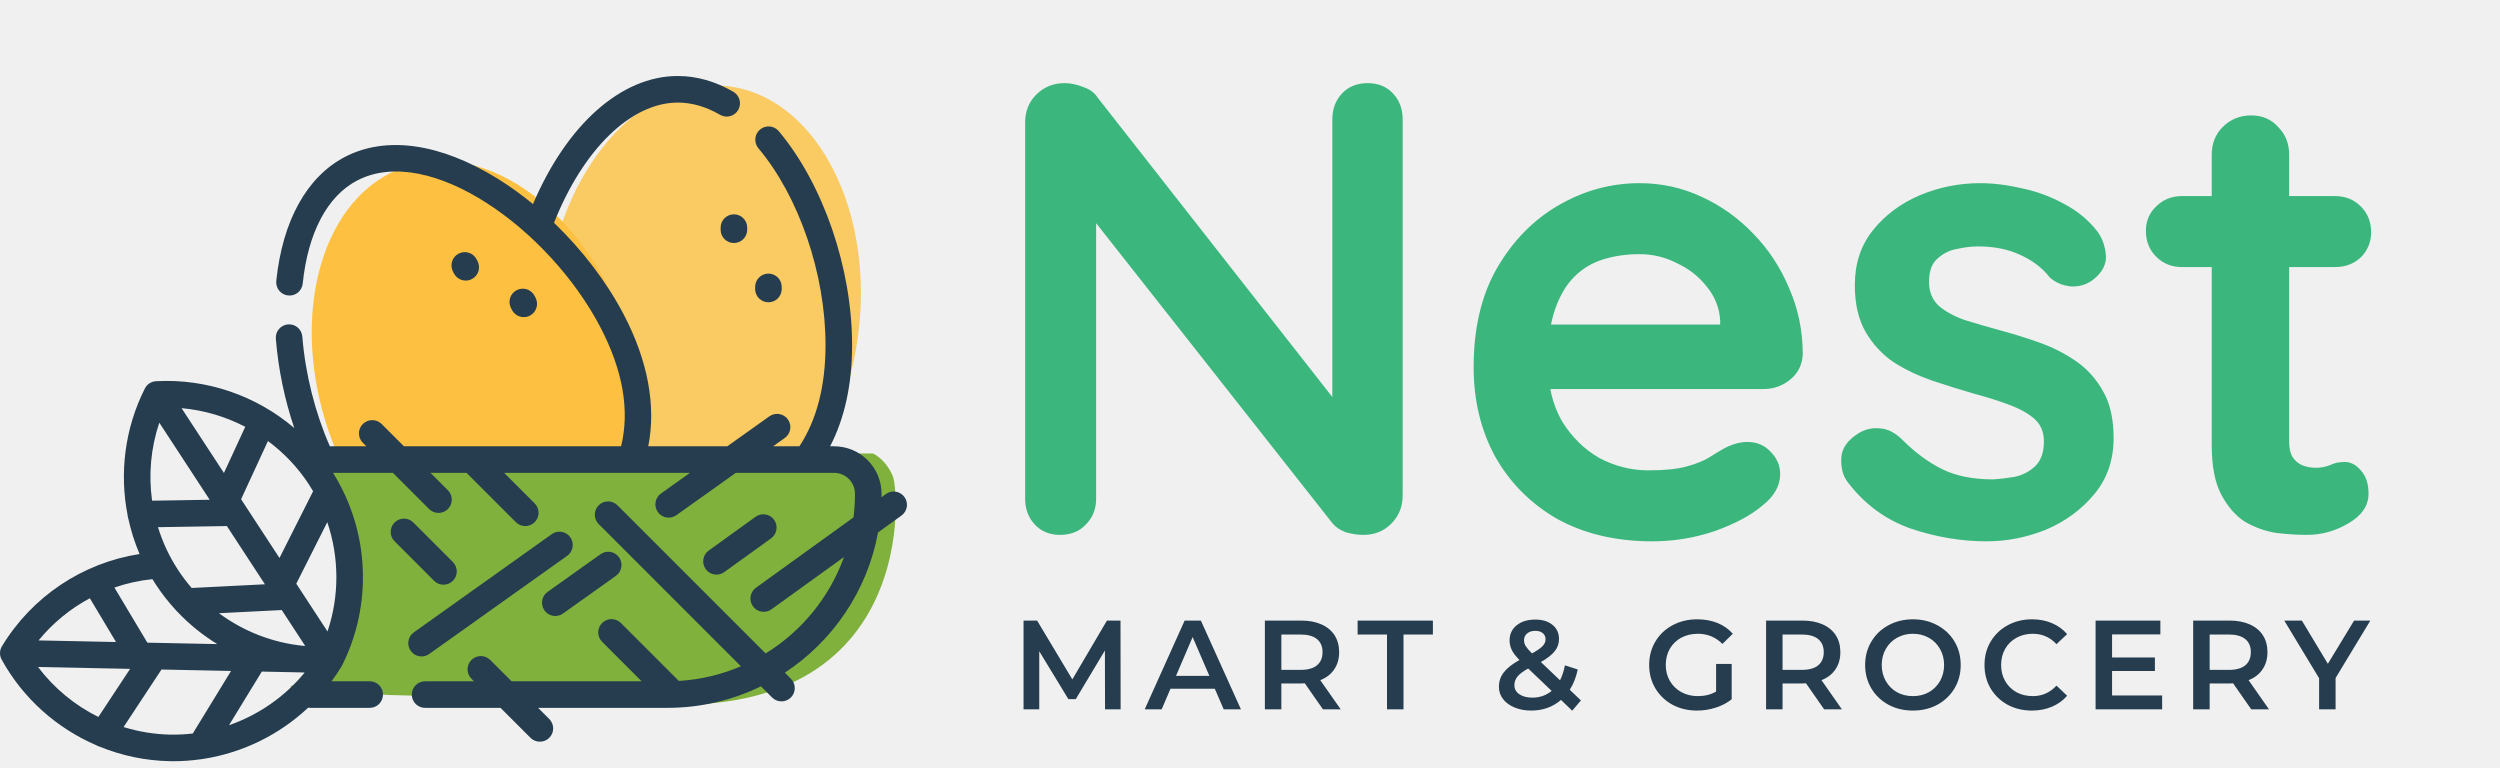
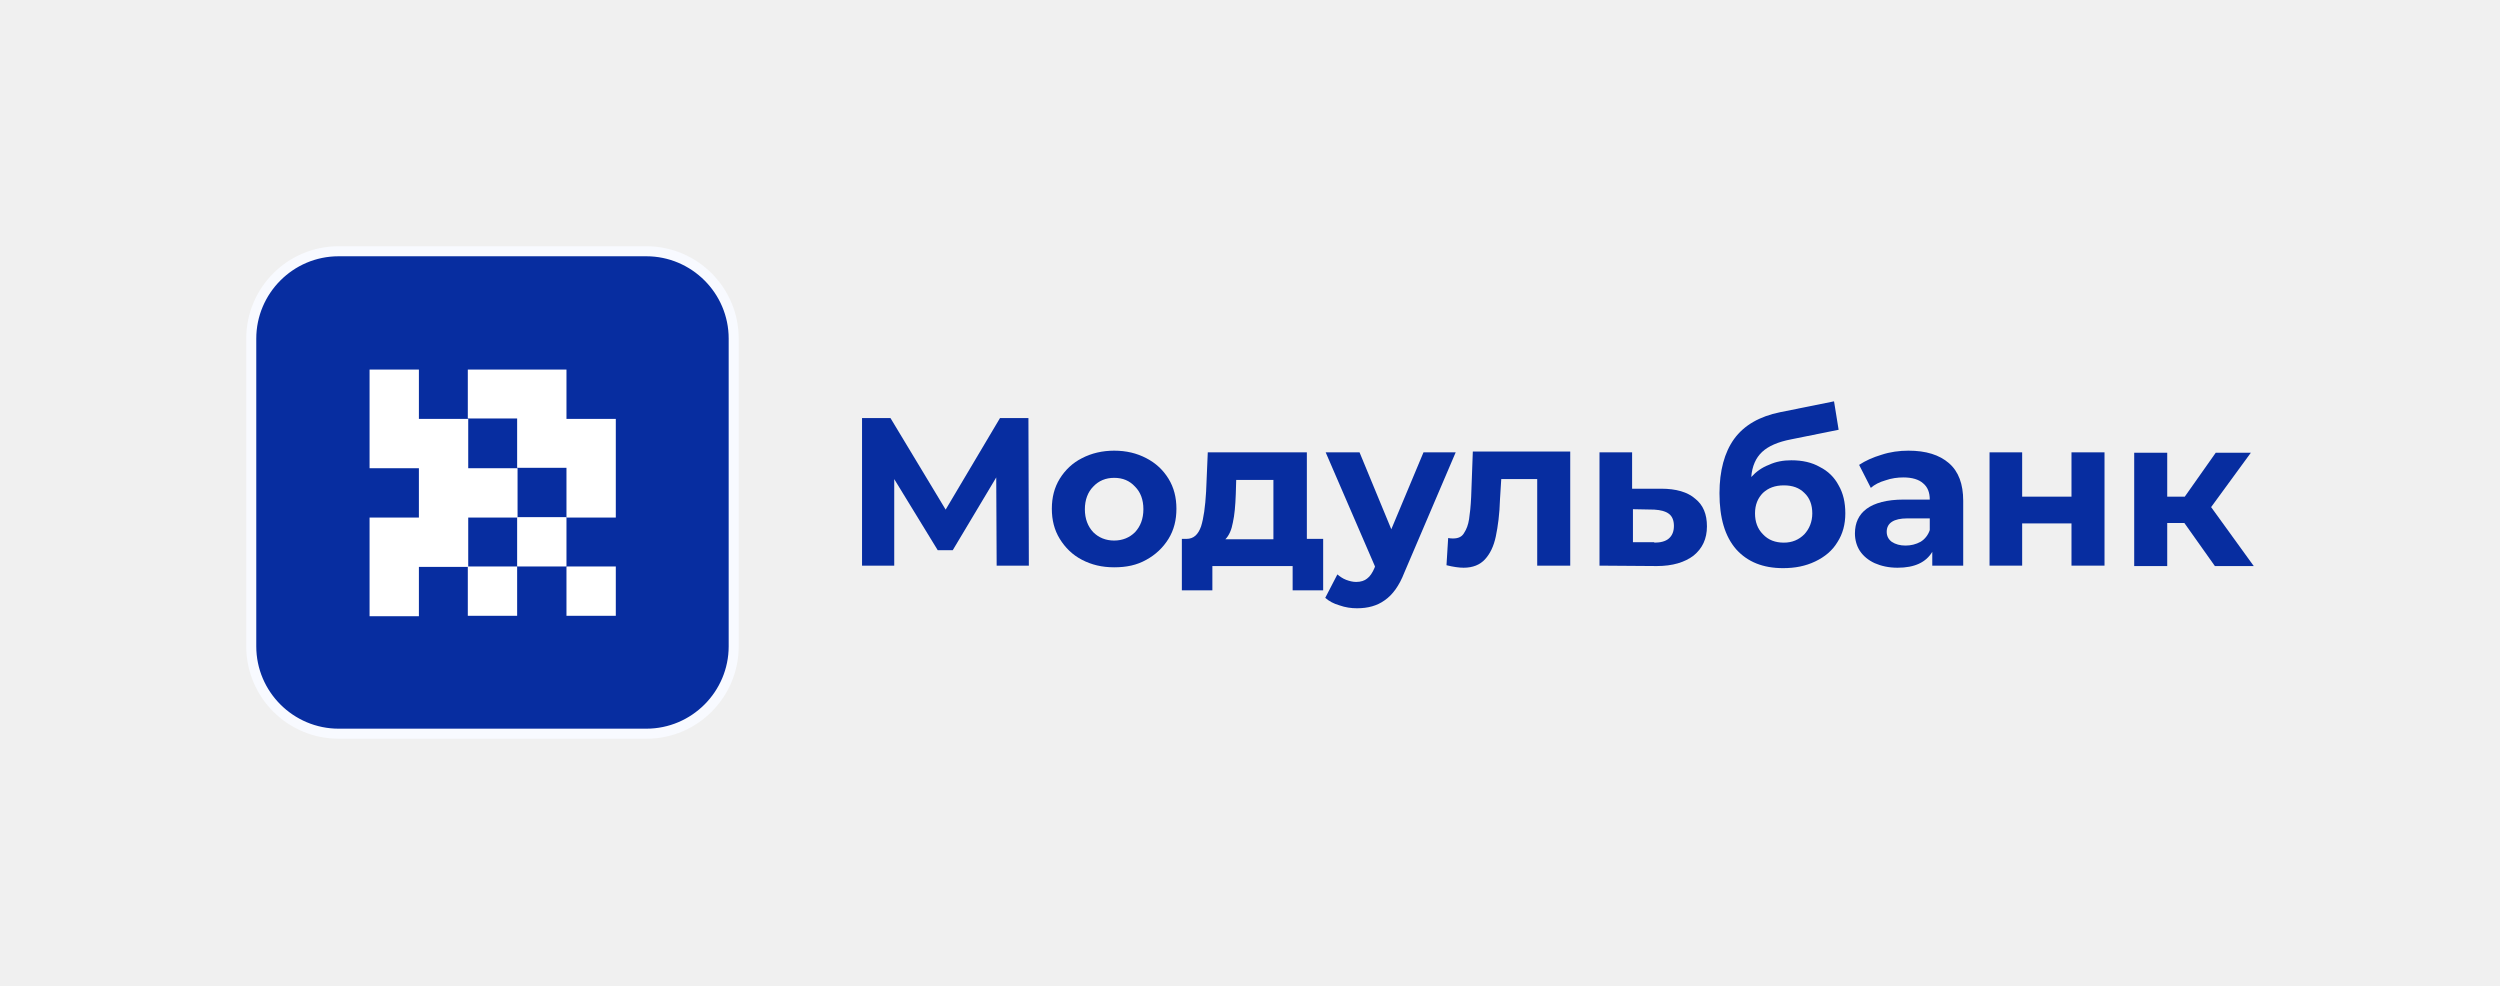
- <svg xmlns="http://www.w3.org/2000/svg" width="215" height="66" viewBox="0 0 215 66" fill="none">
-   <g clip-path="url(#clip0)">
-     <ellipse opacity="0.8" cx="60.443" cy="26.667" rx="13.519" ry="19.377" transform="rotate(5.91321 60.4431 26.6666)" fill="#FDC040" />
-     <ellipse cx="41.055" cy="32.706" rx="13.519" ry="19.377" transform="rotate(-18.8509 41.0546 32.7057)" fill="#FDC040" />
-     <path d="M27 39H75.071C75.455 39.167 76.337 39.8 76.797 41C77.373 42.5 79 64.5 51.5 60C29.862 60 24.813 59.333 25.005 59C29 58 29.5 54 30 51C30.5 48 27 39 27 39Z" fill="#81B13D" />
-     <path d="M63.117 18.432C62.486 18.432 61.974 18.944 61.974 19.575V19.757C61.974 20.389 62.486 20.9 63.117 20.9C63.748 20.9 64.26 20.389 64.26 19.757V19.575C64.26 18.944 63.748 18.432 63.117 18.432Z" fill="#253D4E" />
-     <path d="M66.085 23.53C65.454 23.53 64.942 24.041 64.942 24.672V24.855C64.942 25.486 65.454 25.997 66.085 25.997C66.716 25.997 67.227 25.486 67.227 24.855V24.672C67.227 24.041 66.716 23.53 66.085 23.53Z" fill="#253D4E" />
-     <path d="M41.067 22.457L40.982 22.295C40.69 21.735 40 21.518 39.441 21.811C38.881 22.103 38.665 22.793 38.957 23.352L39.041 23.514C39.245 23.905 39.643 24.128 40.055 24.128C40.233 24.128 40.414 24.087 40.583 23.998C41.142 23.706 41.359 23.016 41.067 22.457Z" fill="#253D4E" />
-     <path d="M46.057 25.602L45.972 25.44C45.68 24.88 44.99 24.663 44.431 24.956C43.871 25.248 43.655 25.938 43.947 26.497L44.031 26.659C44.235 27.05 44.633 27.273 45.045 27.273C45.223 27.273 45.404 27.232 45.573 27.143C46.132 26.851 46.349 26.161 46.057 25.602Z" fill="#253D4E" />
-     <path d="M38.947 48.334L35.549 44.935C35.103 44.489 34.379 44.489 33.933 44.935C33.487 45.381 33.487 46.105 33.933 46.551L37.331 49.95C37.555 50.173 37.847 50.284 38.139 50.284C38.432 50.284 38.724 50.173 38.947 49.95C39.394 49.503 39.394 48.78 38.947 48.334Z" fill="#253D4E" />
-     <path d="M49.045 46.205C48.68 45.691 47.966 45.57 47.452 45.936L35.591 54.381C35.077 54.746 34.957 55.46 35.323 55.974C35.546 56.287 35.898 56.454 36.255 56.454C36.484 56.454 36.715 56.385 36.916 56.242L48.777 47.798C49.291 47.432 49.411 46.719 49.045 46.205Z" fill="#253D4E" />
-     <path d="M53.239 47.928C52.873 47.414 52.16 47.294 51.645 47.66L47.092 50.901C46.578 51.267 46.458 51.981 46.824 52.495C47.047 52.808 47.399 52.975 47.756 52.975C47.985 52.975 48.217 52.906 48.418 52.763L52.97 49.521C53.484 49.156 53.604 48.442 53.239 47.928Z" fill="#253D4E" />
-     <path d="M77.784 42.744C77.415 42.232 76.701 42.116 76.189 42.485L75.808 42.76C75.81 42.662 75.812 42.564 75.812 42.466C75.812 41.376 75.388 40.35 74.616 39.575C73.844 38.805 72.818 38.381 71.728 38.381H71.39C72.644 35.958 73.28 33.041 73.28 29.673C73.28 23.068 70.805 15.848 66.973 11.28C66.567 10.797 65.847 10.734 65.363 11.139C64.88 11.545 64.817 12.266 65.222 12.749C68.729 16.93 70.995 23.573 70.995 29.673C70.995 33.188 70.24 36.114 68.749 38.381H66.487L67.492 37.666C68.007 37.3 68.126 36.586 67.76 36.072C67.395 35.558 66.682 35.438 66.167 35.804L62.547 38.381H55.751C56.436 34.912 55.722 31.036 53.653 27.071C52.171 24.234 50.067 21.488 47.646 19.162C50.139 12.856 54.265 8.822 58.286 8.822C59.5 8.822 60.724 9.175 61.922 9.872C62.468 10.189 63.167 10.004 63.484 9.458C63.801 8.913 63.616 8.213 63.071 7.896C61.519 6.994 59.909 6.536 58.286 6.536C53.422 6.536 48.745 10.716 45.837 17.552C44.846 16.737 43.82 15.995 42.774 15.35C37.852 12.31 33.191 11.654 29.65 13.502C26.385 15.209 24.293 18.993 23.76 24.158C23.695 24.786 24.151 25.347 24.779 25.412C25.408 25.478 25.968 25.02 26.033 24.393C26.484 20.016 28.145 16.867 30.708 15.528C36.949 12.27 47.255 19.757 51.627 28.129C53.571 31.853 54.169 35.297 53.413 38.381H40.602C40.599 38.381 40.596 38.381 40.593 38.381H34.738L32.82 36.464C32.374 36.018 31.65 36.018 31.204 36.464C30.758 36.91 30.758 37.633 31.204 38.08L31.506 38.381H28.369C27.096 35.489 26.259 32.167 26 28.945C25.95 28.316 25.399 27.846 24.77 27.898C24.141 27.948 23.672 28.499 23.722 29.128C23.933 31.747 24.474 34.352 25.308 36.811C22.051 34.036 17.798 32.545 13.418 32.783C13.01 32.805 12.645 33.044 12.46 33.408C10.742 36.811 10.259 40.651 10.972 44.288C10.978 44.398 11 44.504 11.036 44.603C11.26 45.641 11.583 46.66 12.002 47.646C7.111 48.405 2.769 51.287 0.165 55.581C-0.046 55.931 -0.055 56.367 0.142 56.725C1.983 60.066 4.885 62.633 8.294 64.096C8.385 64.149 8.48 64.19 8.578 64.216C10.461 64.983 12.491 65.417 14.579 65.46C14.693 65.463 14.807 65.464 14.921 65.464C15.733 65.464 16.539 65.402 17.332 65.287C17.407 65.282 17.481 65.273 17.553 65.254C20.911 64.72 24.033 63.178 26.498 60.861C26.554 60.869 26.611 60.875 26.669 60.875H31.796C32.427 60.875 32.938 60.364 32.938 59.732C32.938 59.101 32.427 58.59 31.796 58.59H28.515C28.815 58.183 29.099 57.763 29.364 57.326C29.372 57.313 29.378 57.299 29.386 57.285C29.393 57.273 29.401 57.262 29.407 57.249C32.069 51.977 31.767 45.653 28.64 40.666H33.791L36.902 43.777C37.125 44 37.417 44.111 37.71 44.111C38.002 44.111 38.294 44 38.518 43.777C38.964 43.331 38.964 42.607 38.518 42.161L37.023 40.666H40.124L44.366 44.908C44.589 45.131 44.882 45.243 45.174 45.243C45.466 45.243 45.759 45.131 45.982 44.908C46.428 44.462 46.428 43.738 45.982 43.292L43.356 40.666H54.271C54.272 40.666 54.273 40.667 54.275 40.667C54.276 40.667 54.277 40.666 54.278 40.666H59.338L56.843 42.442C56.329 42.808 56.209 43.522 56.575 44.036C56.798 44.349 57.15 44.516 57.507 44.516C57.736 44.516 57.968 44.447 58.169 44.304L63.278 40.666H69.345C69.345 40.666 69.346 40.666 69.347 40.666C69.348 40.666 69.348 40.666 69.349 40.666H71.729C72.209 40.666 72.662 40.853 73.001 41.191C73.341 41.532 73.528 41.985 73.528 42.465C73.528 43.153 73.484 43.831 73.4 44.496L65.011 50.546C64.499 50.915 64.383 51.629 64.752 52.141C64.976 52.451 65.325 52.615 65.68 52.615C65.912 52.615 66.145 52.545 66.347 52.4L72.584 47.903C71.338 51.37 68.936 54.29 65.845 56.197L53.103 43.455C52.657 43.009 51.934 43.009 51.487 43.455C51.041 43.902 51.041 44.625 51.487 45.071L63.717 57.301C62.061 58.009 60.264 58.446 58.38 58.559L53.398 53.578C52.952 53.132 52.229 53.132 51.783 53.578C51.336 54.024 51.336 54.748 51.783 55.194L55.178 58.589H43.993L42.159 56.756C41.713 56.31 40.99 56.31 40.544 56.756C40.097 57.203 40.097 57.926 40.544 58.372L40.761 58.589H36.556C35.925 58.589 35.414 59.101 35.414 59.732C35.414 60.363 35.925 60.875 36.556 60.875H43.045L45.622 63.452C45.845 63.675 46.138 63.786 46.43 63.786C46.722 63.786 47.015 63.675 47.238 63.452C47.684 63.005 47.684 62.282 47.238 61.836L46.277 60.875H57.401C60.282 60.875 63.01 60.209 65.44 59.025L66.4 59.984C66.623 60.208 66.916 60.319 67.208 60.319C67.5 60.319 67.793 60.208 68.016 59.984C68.462 59.538 68.462 58.815 68.016 58.368L67.499 57.851C71.618 55.139 74.589 50.82 75.511 45.792L77.526 44.339C78.037 43.97 78.153 43.256 77.784 42.744ZM26.56 41.651C26.688 41.847 26.809 42.047 26.927 42.248L24.035 47.986L20.733 42.933L23.044 37.928C24.409 38.939 25.606 40.192 26.56 41.651ZM22.784 50.249L16.485 50.566C16.06 50.076 15.665 49.556 15.306 49.006C14.554 47.856 13.981 46.62 13.586 45.337L19.511 45.241L22.784 50.249ZM21.091 36.706L19.258 40.676L15.614 35.101C17.541 35.272 19.401 35.825 21.091 36.706ZM13.7 36.35L18.033 42.979L13.079 43.06C12.765 40.823 12.969 38.522 13.7 36.35ZM13.11 49.807C13.202 49.958 13.296 50.108 13.393 50.256C13.9 51.033 14.468 51.758 15.086 52.43C15.131 52.489 15.182 52.543 15.237 52.592C16.263 53.679 17.424 54.619 18.684 55.392L12.673 55.269L9.839 50.528C10.888 50.166 11.985 49.922 13.11 49.807ZM7.727 51.449L9.977 55.213L3.316 55.076C4.543 53.577 6.045 52.348 7.727 51.449ZM8.46 61.66C6.436 60.656 4.651 59.19 3.27 57.361L11.188 57.523L8.46 61.66ZM16.579 63.082C15.935 63.156 15.283 63.189 14.625 63.176C13.252 63.147 11.908 62.923 10.627 62.525L13.889 57.579L19.87 57.702L16.579 63.082ZM19.694 62.368L22.516 57.756L25.985 57.828C26.056 57.834 26.127 57.839 26.199 57.845C24.48 59.932 22.218 61.491 19.694 62.368ZM26.118 55.545C23.467 55.285 20.947 54.302 18.83 52.736L24.231 52.464L26.246 55.548L26.118 55.545ZM28.166 54.307L25.48 50.197L28.146 44.907C29.177 47.936 29.195 51.25 28.166 54.307Z" fill="#253D4E" />
-     <path d="M66.571 44.703C66.202 44.191 65.488 44.075 64.976 44.444L60.95 47.347C60.438 47.717 60.322 48.431 60.691 48.943C60.915 49.252 61.264 49.417 61.619 49.417C61.851 49.417 62.084 49.347 62.286 49.201L66.313 46.298C66.825 45.929 66.94 45.215 66.571 44.703Z" fill="#253D4E" />
+ <svg xmlns="http://www.w3.org/2000/svg" version="1.1" id="Layer_1" x="0px" y="0px" viewBox="0 0 598 235.7" style="enable-background:new 0 0 598 235.7;" xml:space="preserve">
+   <style type="text/css">
+ 	.st0{fill:#072DA0;}
+ 	.st1{fill:#F8FAFF;}
+ 	.st2{fill:#FFFFFF;}
+ </style>
+   <g>
+     <path class="st0" d="M60.1,81c0-11.6,9.4-20.9,20.9-20.9h73.6c11.6,0,20.9,9.4,20.9,20.9v73.6c0,11.6-9.4,20.9-20.9,20.9H81   c-11.6,0-20.9-9.4-20.9-20.9V81z" />
+     <path class="st1" d="M154.7,176.7H81c-12.2,0-22.1-9.9-22.1-22.1V81c0-12.2,9.9-22.1,22.1-22.1h73.6c12.2,0,22.1,9.9,22.1,22.1   v73.6C176.7,166.8,166.8,176.7,154.7,176.7z M81,61.3c-10.9,0-19.7,8.9-19.7,19.7v73.6c0,10.9,8.9,19.7,19.7,19.7h73.6   c10.9,0,19.7-8.9,19.7-19.7V81c0-10.9-8.9-19.7-19.7-19.7H81z" />
+     <g>
+       <path class="st2" d="M88.4,88.4h11.8v11.8H112V112h11.8v11.8H112v11.8h-11.8v11.8H88.4v-23.6h11.8V112H88.4V88.4z" />
+       <path class="st2" d="M123.7,135.5v-11.8h11.8v11.8H123.7z" />
+       <path class="st2" d="M135.5,135.5h11.8v11.8h-11.8V135.5z" />
+       <path class="st2" d="M123.7,135.5h-11.8v11.8h11.8V135.5z" />
+       <path class="st2" d="M135.5,123.7v-11.8h-11.8v-11.8h-11.8V88.4h23.6v11.8h11.8v23.6h-11.8V123.7z" />
+     </g>
+     <g>
+       <path class="st0" d="M238.4,135.3l-0.1-21.1l-10.4,17.4h-3.6l-10.4-17v20.7h-7.7V100h6.8l13.2,21.9l13-21.9h6.8l0.1,35.3H238.4z" />
+       <path class="st0" d="M266.5,135.7c-2.9,0-5.4-0.6-7.7-1.8c-2.3-1.2-4-2.9-5.3-5c-1.3-2.1-1.9-4.5-1.9-7.2s0.6-5.1,1.9-7.2    c1.3-2.1,3.1-3.8,5.3-4.9c2.3-1.2,4.9-1.8,7.7-1.8c2.9,0,5.4,0.6,7.7,1.8c2.3,1.2,4,2.8,5.3,4.9s1.9,4.5,1.9,7.2s-0.6,5.1-1.9,7.2    c-1.3,2.1-3.1,3.8-5.3,5C271.9,135.2,269.4,135.7,266.5,135.7z M266.5,129.3c2,0,3.7-0.7,5-2c1.3-1.4,2-3.2,2-5.5s-0.7-4.1-2-5.4    c-1.3-1.4-2.9-2.1-5-2.1c-2,0-3.7,0.7-5,2.1c-1.3,1.3-2,3.2-2,5.4c0,2.3,0.7,4.1,2,5.5C262.8,128.6,264.5,129.3,266.5,129.3z" />
+       <path class="st0" d="M316.5,128.9v12.3h-7.3v-5.8H290v5.8h-7.3v-12.3h1.1c1.7,0,2.8-1,3.5-3c0.6-1.9,1-4.7,1.2-8.3l0.4-9.4h23.7    v20.7H316.5z M295.6,118.2c-0.1,2.8-0.3,5-0.7,6.8c-0.3,1.7-0.9,3.1-1.8,4h11.5v-14.2h-8.9L295.6,118.2z" />
+       <path class="st0" d="M348.2,108.2L335.9,137c-1.2,3.1-2.8,5.3-4.7,6.6c-1.8,1.3-4,1.9-6.6,1.9c-1.4,0-2.8-0.2-4.2-0.7    c-1.4-0.4-2.5-1-3.4-1.8l2.9-5.6c0.6,0.5,1.3,1,2.1,1.3c0.8,0.3,1.6,0.5,2.4,0.5c1.1,0,2-0.3,2.6-0.8c0.7-0.5,1.3-1.4,1.8-2.6    l0.1-0.3l-11.8-27.3h8.1l7.6,18.4l7.7-18.4C340.5,108.2,348.2,108.2,348.2,108.2z" />
+       <path class="st0" d="M375.6,108.2v27.1h-7.9v-20.7h-8.6l-0.3,4.8c-0.1,3.6-0.5,6.5-1,8.9s-1.4,4.2-2.6,5.5s-2.9,2-5.1,2    c-1.1,0-2.5-0.2-4.1-0.6l0.4-6.5c0.5,0.1,0.9,0.1,1.2,0.1c1.2,0,2.1-0.4,2.6-1.3c0.6-0.9,1-2,1.2-3.3s0.4-3.1,0.5-5.3l0.4-10.9    h23.3V108.2z" />
+       <path class="st0" d="M397.4,116.9c3.5,0,6.3,0.8,8.1,2.4c1.9,1.5,2.8,3.7,2.8,6.6c0,3-1.1,5.3-3.2,7c-2.1,1.6-5,2.5-8.8,2.5    l-13.7-0.1v-27.1h7.8v8.7C390.4,116.9,397.4,116.9,397.4,116.9z M395.7,129.8c1.5,0,2.7-0.3,3.5-1s1.2-1.7,1.2-3s-0.4-2.3-1.2-2.9    c-0.8-0.6-1.9-0.9-3.5-1l-5.1-0.1v7.9h5.1V129.8z" />
+       <path class="st0" d="M428.5,110.1c2.6,0,4.9,0.5,6.8,1.6c2,1,3.5,2.5,4.5,4.4c1.1,1.9,1.6,4.1,1.6,6.7s-0.6,4.9-1.9,6.9    c-1.2,2-3,3.5-5.3,4.6s-4.8,1.6-7.7,1.6c-4.8,0-8.5-1.5-11.2-4.5c-2.7-3.1-4-7.5-4-13.4c0-5.4,1.2-9.8,3.5-13    c2.4-3.3,6.1-5.4,11-6.4l12.9-2.6l1.1,6.8l-11.4,2.3c-3.1,0.6-5.4,1.6-6.9,3s-2.4,3.4-2.6,6c1.2-1.3,2.6-2.3,4.2-2.9    C424.8,110.4,426.6,110.1,428.5,110.1z M426.7,129.8c2,0,3.6-0.7,4.9-2c1.2-1.3,1.9-3,1.9-5s-0.6-3.7-1.9-4.9    c-1.2-1.2-2.8-1.8-4.9-1.8s-3.7,0.6-5,1.8c-1.2,1.2-1.9,2.8-1.9,4.9c0,2,0.6,3.7,1.9,5C423,129.2,424.7,129.8,426.7,129.8z" />
+       <path class="st0" d="M456.5,107.8c4.2,0,7.4,1,9.7,3c2.3,2,3.4,5,3.4,9v15.5h-7.4V132c-1.5,2.5-4.2,3.8-8.3,3.8    c-2.1,0-3.9-0.4-5.5-1.1c-1.5-0.7-2.7-1.7-3.5-2.9s-1.2-2.7-1.2-4.2c0-2.5,0.9-4.5,2.8-5.9s4.9-2.2,8.8-2.2h6.3    c0-1.7-0.5-3-1.6-3.9c-1-0.9-2.6-1.4-4.7-1.4c-1.4,0-2.9,0.2-4.3,0.7c-1.4,0.4-2.6,1-3.5,1.8l-2.8-5.5c1.5-1,3.3-1.8,5.3-2.4    C452.1,108.1,454.3,107.8,456.5,107.8z M455.8,130.5c1.3,0,2.5-0.3,3.6-0.9c1-0.6,1.8-1.6,2.2-2.8V124h-5.4    c-3.2,0-4.9,1.1-4.9,3.2c0,1,0.4,1.8,1.2,2.4C453.4,130.2,454.5,130.5,455.8,130.5z" />
+       <path class="st0" d="M475.9,108.2h7.8v10.6h11.8v-10.6h7.9v27.1h-7.9v-10.1h-11.8v10.1h-7.8V108.2z" />
+       <path class="st0" d="M522.5,125.1h-4.1v10.3h-7.9v-27.1h7.9v10.5h4.2l7.4-10.5h8.4l-9.5,13l10.2,14.1h-9.3L522.5,125.1z" />
+     </g>
  </g>
-   <path d="M95.033 61L95.022 55.942L92.515 60.128H91.883L89.376 56.008V61H88.025V53.37H89.191L92.221 58.428L95.197 53.37H96.363L96.374 61H95.033ZM104.474 59.234H100.659L99.906 61H98.446L101.879 53.37H103.275L106.719 61H105.237L104.474 59.234ZM104.005 58.122L102.566 54.787L101.138 58.122H104.005ZM113.772 61L112.213 58.766C112.147 58.773 112.049 58.776 111.919 58.776H110.196V61H108.779V53.37H111.919C112.58 53.37 113.154 53.479 113.641 53.697C114.135 53.915 114.513 54.227 114.774 54.634C115.036 55.041 115.167 55.525 115.167 56.084C115.167 56.658 115.025 57.152 114.742 57.566C114.465 57.981 114.066 58.289 113.543 58.493L115.298 61H113.772ZM113.739 56.084C113.739 55.597 113.579 55.223 113.259 54.961C112.939 54.7 112.471 54.569 111.853 54.569H110.196V57.61H111.853C112.471 57.61 112.939 57.479 113.259 57.218C113.579 56.949 113.739 56.571 113.739 56.084ZM119.283 54.569H116.755V53.37H123.229V54.569H120.7V61H119.283V54.569ZM135.208 61.12L134.248 60.193C133.536 60.804 132.682 61.109 131.687 61.109C131.156 61.109 130.68 61.022 130.259 60.847C129.837 60.673 129.507 60.433 129.267 60.128C129.027 59.816 128.907 59.463 128.907 59.071C128.907 58.598 129.045 58.184 129.322 57.828C129.598 57.465 130.048 57.109 130.673 56.76C130.368 56.455 130.15 56.171 130.019 55.91C129.888 55.641 129.823 55.365 129.823 55.081C129.823 54.544 130.023 54.111 130.422 53.784C130.829 53.45 131.367 53.283 132.036 53.283C132.653 53.283 133.147 53.435 133.518 53.741C133.889 54.038 134.074 54.446 134.074 54.961C134.074 55.354 133.95 55.703 133.703 56.008C133.464 56.313 133.068 56.622 132.515 56.934L134.161 58.504C134.343 58.148 134.485 57.719 134.586 57.218L135.687 57.577C135.542 58.253 135.313 58.834 135 59.321L135.96 60.237L135.208 61.12ZM132.036 54.253C131.738 54.253 131.502 54.329 131.327 54.482C131.153 54.627 131.066 54.82 131.066 55.059C131.066 55.234 131.113 55.401 131.207 55.561C131.302 55.714 131.483 55.924 131.752 56.193C132.188 55.953 132.49 55.746 132.657 55.572C132.831 55.39 132.919 55.194 132.919 54.983C132.919 54.758 132.839 54.58 132.679 54.449C132.526 54.318 132.312 54.253 132.036 54.253ZM131.785 59.997C132.417 59.997 132.969 59.805 133.442 59.419L131.425 57.49C130.989 57.73 130.68 57.962 130.499 58.188C130.324 58.406 130.237 58.653 130.237 58.929C130.237 59.249 130.379 59.507 130.662 59.703C130.946 59.899 131.32 59.997 131.785 59.997ZM147.584 57.098H148.924V60.139C148.532 60.451 148.074 60.691 147.551 60.858C147.028 61.025 146.49 61.109 145.938 61.109C145.16 61.109 144.459 60.942 143.834 60.608C143.209 60.266 142.719 59.797 142.363 59.202C142.006 58.606 141.828 57.934 141.828 57.185C141.828 56.437 142.006 55.764 142.363 55.169C142.719 54.573 143.209 54.108 143.834 53.773C144.466 53.432 145.175 53.261 145.96 53.261C146.599 53.261 147.18 53.366 147.704 53.577C148.227 53.788 148.666 54.097 149.022 54.504L148.129 55.376C147.547 54.794 146.846 54.504 146.025 54.504C145.487 54.504 145.008 54.616 144.586 54.842C144.172 55.067 143.845 55.383 143.605 55.79C143.373 56.197 143.256 56.662 143.256 57.185C143.256 57.694 143.373 58.151 143.605 58.558C143.845 58.965 144.172 59.285 144.586 59.518C145.008 59.75 145.484 59.866 146.014 59.866C146.61 59.866 147.133 59.736 147.584 59.474V57.098ZM156.875 61L155.317 58.766C155.251 58.773 155.153 58.776 155.022 58.776H153.3V61H151.883V53.37H155.022C155.684 53.37 156.258 53.479 156.745 53.697C157.239 53.915 157.617 54.227 157.878 54.634C158.14 55.041 158.271 55.525 158.271 56.084C158.271 56.658 158.129 57.152 157.846 57.566C157.569 57.981 157.17 58.289 156.647 58.493L158.401 61H156.875ZM156.843 56.084C156.843 55.597 156.683 55.223 156.363 54.961C156.043 54.7 155.575 54.569 154.957 54.569H153.3V57.61H154.957C155.575 57.61 156.043 57.479 156.363 57.218C156.683 56.949 156.843 56.571 156.843 56.084ZM164.51 61.109C163.733 61.109 163.032 60.942 162.407 60.608C161.782 60.266 161.291 59.797 160.935 59.202C160.579 58.598 160.401 57.926 160.401 57.185C160.401 56.444 160.579 55.775 160.935 55.179C161.291 54.576 161.782 54.108 162.407 53.773C163.032 53.432 163.733 53.261 164.51 53.261C165.288 53.261 165.989 53.432 166.614 53.773C167.239 54.108 167.729 54.573 168.086 55.169C168.442 55.764 168.62 56.437 168.62 57.185C168.62 57.934 168.442 58.606 168.086 59.202C167.729 59.797 167.239 60.266 166.614 60.608C165.989 60.942 165.288 61.109 164.51 61.109ZM164.51 59.866C165.019 59.866 165.477 59.754 165.884 59.529C166.291 59.296 166.61 58.976 166.843 58.569C167.075 58.155 167.192 57.694 167.192 57.185C167.192 56.676 167.075 56.218 166.843 55.812C166.61 55.397 166.291 55.078 165.884 54.852C165.477 54.62 165.019 54.504 164.51 54.504C164.002 54.504 163.544 54.62 163.137 54.852C162.73 55.078 162.41 55.397 162.178 55.812C161.945 56.218 161.829 56.676 161.829 57.185C161.829 57.694 161.945 58.155 162.178 58.569C162.41 58.976 162.73 59.296 163.137 59.529C163.544 59.754 164.002 59.866 164.51 59.866ZM174.743 61.109C173.973 61.109 173.275 60.942 172.65 60.608C172.033 60.266 171.546 59.797 171.19 59.202C170.841 58.606 170.667 57.934 170.667 57.185C170.667 56.437 170.845 55.764 171.201 55.169C171.557 54.573 172.044 54.108 172.661 53.773C173.286 53.432 173.984 53.261 174.754 53.261C175.379 53.261 175.949 53.37 176.465 53.588C176.981 53.806 177.417 54.122 177.773 54.536L176.858 55.397C176.306 54.801 175.626 54.504 174.82 54.504C174.296 54.504 173.828 54.62 173.413 54.852C172.999 55.078 172.676 55.394 172.443 55.801C172.211 56.208 172.095 56.669 172.095 57.185C172.095 57.701 172.211 58.162 172.443 58.569C172.676 58.976 172.999 59.296 173.413 59.529C173.828 59.754 174.296 59.866 174.82 59.866C175.626 59.866 176.306 59.565 176.858 58.962L177.773 59.834C177.417 60.248 176.978 60.564 176.455 60.782C175.939 61 175.368 61.109 174.743 61.109ZM185.944 59.812V61H180.221V53.37H185.791V54.558H181.638V56.542H185.322V57.708H181.638V59.812H185.944ZM193.605 61L192.047 58.766C191.981 58.773 191.883 58.776 191.752 58.776H190.03V61H188.613V53.37H191.752C192.414 53.37 192.988 53.479 193.475 53.697C193.969 53.915 194.347 54.227 194.608 54.634C194.87 55.041 195.001 55.525 195.001 56.084C195.001 56.658 194.859 57.152 194.576 57.566C194.299 57.981 193.9 58.289 193.377 58.493L195.131 61H193.605ZM193.573 56.084C193.573 55.597 193.413 55.223 193.093 54.961C192.773 54.7 192.305 54.569 191.687 54.569H190.03V57.61H191.687C192.305 57.61 192.773 57.479 193.093 57.218C193.413 56.949 193.573 56.571 193.573 56.084ZM200.861 58.308V61H199.444V58.33L196.447 53.37H197.962L200.196 57.087L202.453 53.37H203.848L200.861 58.308Z" fill="#253D4E" />
-   <path d="M117.633 7.15C118.521 7.15 119.243 7.446 119.798 8.038C120.353 8.63 120.63 9.37 120.63 10.258V42.614C120.63 43.577 120.297 44.391 119.631 45.056C119.002 45.685 118.207 46 117.245 46C116.764 46 116.264 45.926 115.746 45.778C115.265 45.593 114.895 45.352 114.636 45.056L92.825 17.362L94.267 16.474V42.892C94.267 43.78 93.972 44.52 93.379 45.112C92.825 45.704 92.085 46 91.159 46C90.272 46 89.55 45.704 88.995 45.112C88.44 44.52 88.162 43.78 88.162 42.892V10.536C88.162 9.573 88.477 8.778 89.106 8.149C89.772 7.483 90.586 7.15 91.548 7.15C92.066 7.15 92.603 7.261 93.157 7.483C93.713 7.668 94.12 7.964 94.379 8.371L115.524 35.344L114.58 36.01V10.258C114.58 9.37 114.858 8.63 115.413 8.038C115.968 7.446 116.708 7.15 117.633 7.15ZM142.106 46.555C138.961 46.555 136.223 45.907 133.892 44.612C131.598 43.281 129.822 41.486 128.564 39.229C127.343 36.972 126.732 34.419 126.732 31.57C126.732 28.24 127.398 25.41 128.73 23.078C130.099 20.71 131.875 18.898 134.058 17.64C136.241 16.381 138.554 15.752 140.996 15.752C142.883 15.752 144.659 16.141 146.324 16.918C148.026 17.695 149.524 18.768 150.819 20.137C152.114 21.469 153.132 23.023 153.872 24.799C154.649 26.575 155.037 28.462 155.037 30.46C155 31.348 154.649 32.069 153.983 32.624C153.317 33.179 152.54 33.457 151.652 33.457H130.451L128.786 27.907H149.154L147.933 29.017V27.518C147.859 26.445 147.471 25.483 146.768 24.633C146.102 23.782 145.251 23.116 144.215 22.634C143.216 22.116 142.143 21.858 140.996 21.858C139.886 21.858 138.85 22.006 137.888 22.302C136.926 22.598 136.093 23.097 135.39 23.8C134.687 24.503 134.132 25.447 133.725 26.631C133.318 27.814 133.115 29.313 133.115 31.126C133.115 33.124 133.522 34.826 134.336 36.232C135.187 37.601 136.26 38.656 137.555 39.395C138.887 40.099 140.293 40.45 141.773 40.45C143.142 40.45 144.233 40.339 145.047 40.117C145.861 39.895 146.509 39.636 146.99 39.34C147.508 39.007 147.97 38.73 148.377 38.508C149.043 38.175 149.672 38.008 150.264 38.008C151.078 38.008 151.744 38.285 152.262 38.84C152.817 39.395 153.095 40.043 153.095 40.783C153.095 41.782 152.577 42.688 151.541 43.502C150.579 44.316 149.228 45.038 147.489 45.667C145.75 46.259 143.956 46.555 142.106 46.555ZM158.849 41.394C158.479 40.876 158.312 40.209 158.349 39.395C158.386 38.581 158.867 37.879 159.792 37.286C160.384 36.916 161.013 36.769 161.679 36.843C162.345 36.88 162.993 37.212 163.622 37.842C164.695 38.914 165.823 39.747 167.007 40.339C168.191 40.931 169.671 41.227 171.447 41.227C172.002 41.19 172.613 41.116 173.279 41.005C173.945 40.857 174.518 40.561 174.999 40.117C175.517 39.636 175.776 38.914 175.776 37.953C175.776 37.139 175.499 36.491 174.944 36.01C174.389 35.529 173.649 35.122 172.724 34.789C171.836 34.456 170.837 34.142 169.727 33.846C168.58 33.513 167.396 33.142 166.175 32.736C164.991 32.328 163.899 31.811 162.9 31.181C161.901 30.515 161.087 29.646 160.458 28.573C159.829 27.5 159.515 26.149 159.515 24.521C159.515 22.672 160.033 21.099 161.069 19.804C162.105 18.509 163.437 17.51 165.065 16.807C166.73 16.104 168.469 15.752 170.282 15.752C171.429 15.752 172.631 15.9 173.889 16.197C175.147 16.456 176.35 16.899 177.497 17.529C178.644 18.12 179.606 18.916 180.383 19.915C180.79 20.47 181.03 21.136 181.104 21.913C181.178 22.69 180.827 23.393 180.05 24.022C179.495 24.466 178.847 24.669 178.107 24.633C177.367 24.558 176.757 24.299 176.276 23.855C175.647 23.041 174.796 22.394 173.723 21.913C172.687 21.432 171.484 21.192 170.115 21.192C169.56 21.192 168.95 21.265 168.284 21.413C167.655 21.524 167.1 21.802 166.619 22.246C166.138 22.653 165.897 23.319 165.897 24.244C165.897 25.095 166.175 25.779 166.73 26.297C167.285 26.779 168.025 27.186 168.95 27.518C169.912 27.814 170.929 28.11 172.002 28.407C173.112 28.703 174.241 29.054 175.388 29.461C176.535 29.868 177.589 30.404 178.551 31.07C179.513 31.736 180.29 32.606 180.882 33.679C181.474 34.715 181.77 36.047 181.77 37.675C181.77 39.562 181.215 41.172 180.105 42.504C178.995 43.836 177.608 44.853 175.943 45.556C174.278 46.222 172.576 46.555 170.837 46.555C168.654 46.555 166.471 46.185 164.288 45.445C162.105 44.668 160.292 43.318 158.849 41.394ZM187.655 16.863H200.808C201.696 16.863 202.436 17.159 203.028 17.75C203.62 18.343 203.916 19.082 203.916 19.971C203.916 20.822 203.62 21.543 203.028 22.135C202.436 22.69 201.696 22.968 200.808 22.968H187.655C186.767 22.968 186.027 22.672 185.435 22.079C184.843 21.488 184.547 20.747 184.547 19.86C184.547 19.009 184.843 18.305 185.435 17.75C186.027 17.159 186.767 16.863 187.655 16.863ZM193.593 9.925C194.555 9.925 195.332 10.258 195.924 10.924C196.553 11.553 196.868 12.348 196.868 13.31V38.008C196.868 38.526 196.96 38.952 197.145 39.285C197.367 39.617 197.645 39.858 197.978 40.006C198.348 40.154 198.736 40.228 199.143 40.228C199.587 40.228 199.994 40.154 200.364 40.006C200.734 39.821 201.16 39.728 201.641 39.728C202.159 39.728 202.621 39.969 203.028 40.45C203.472 40.931 203.694 41.597 203.694 42.448C203.694 43.484 203.121 44.335 201.974 45.001C200.864 45.667 199.661 46 198.366 46C197.589 46 196.72 45.944 195.758 45.834C194.833 45.685 193.945 45.371 193.094 44.89C192.28 44.372 191.595 43.595 191.04 42.559C190.485 41.523 190.208 40.099 190.208 38.285V13.31C190.208 12.348 190.522 11.553 191.151 10.924C191.817 10.258 192.631 9.925 193.593 9.925Z" fill="#3BB77E" />
-   <defs>
-     <clipPath id="clip0">
-       <rect width="78" height="60" fill="white" transform="translate(0 6)" />
-     </clipPath>
-   </defs>
</svg>
